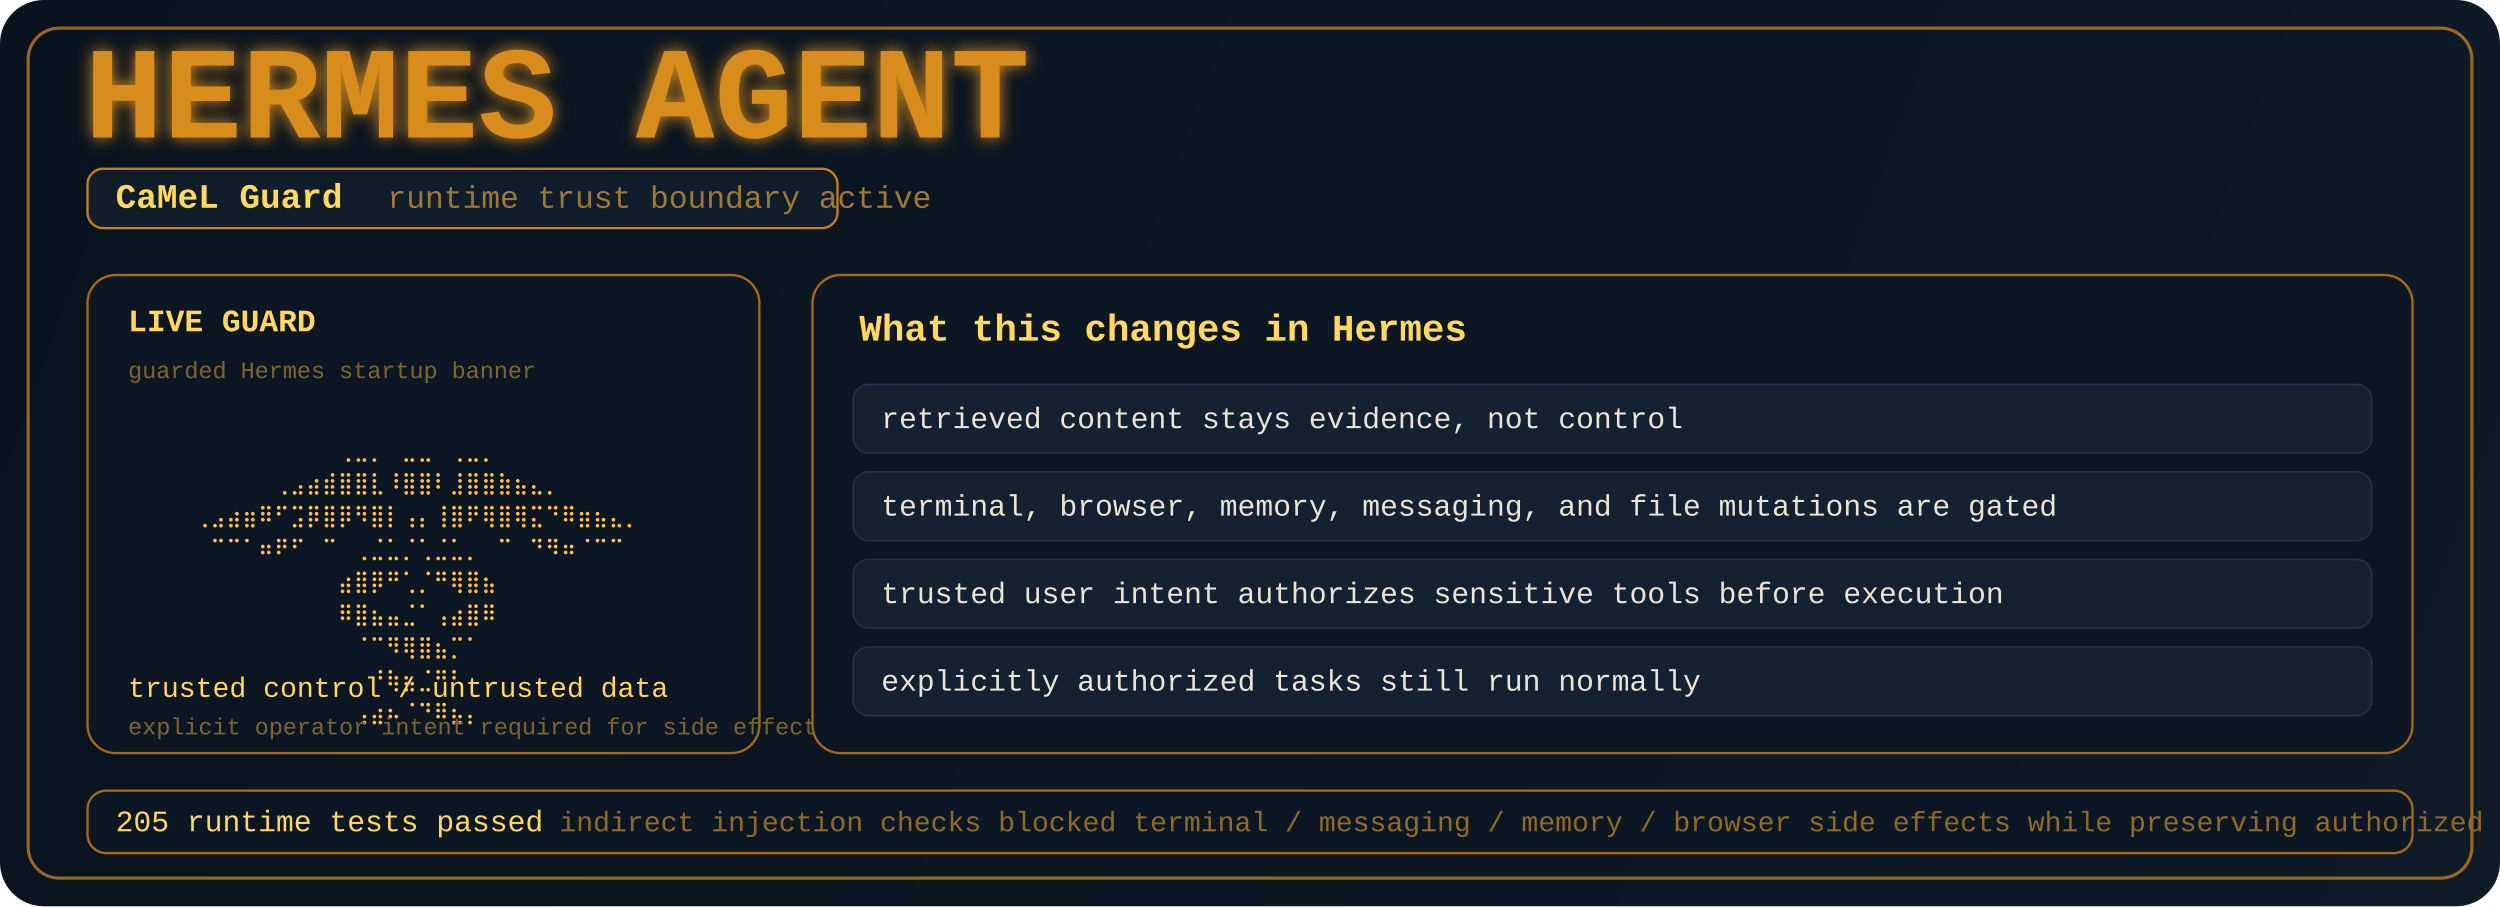
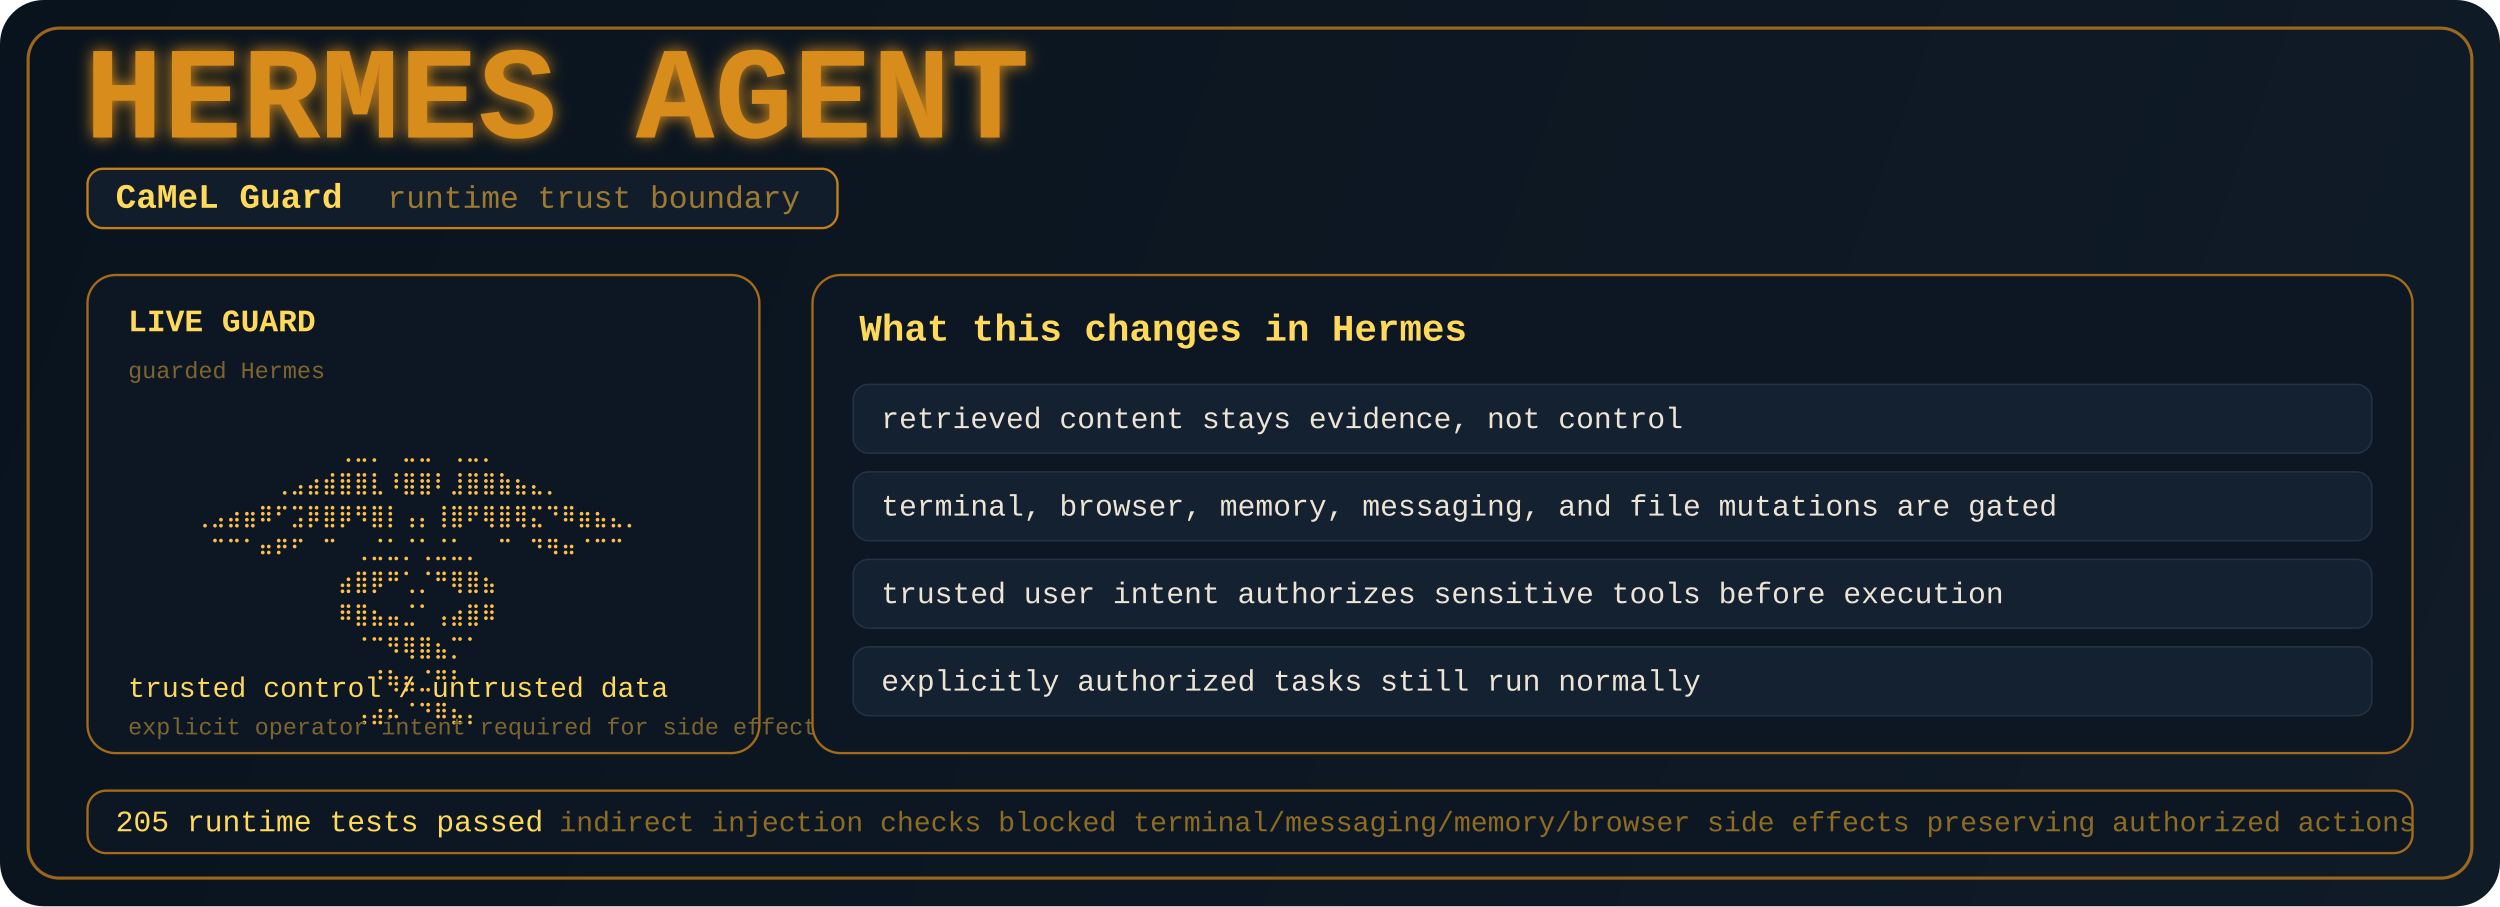
<svg xmlns="http://www.w3.org/2000/svg" width="1600" height="580" viewBox="0 0 1600 580" fill="none" role="img" aria-labelledby="title desc">
  <defs>
    <linearGradient id="bg" x1="0" y1="0" x2="1600" y2="580" gradientUnits="userSpaceOnUse">
      <stop offset="0" stop-color="#09131D" />
      <stop offset="1" stop-color="#101B28" />
    </linearGradient>
    <linearGradient id="gold" x1="0" y1="0" x2="0" y2="1" gradientUnits="userSpaceOnUse">
      <stop offset="0" stop-color="#FFD95A" />
      <stop offset="1" stop-color="#D88C1F" />
    </linearGradient>
    <filter id="softGlow" x="-20%" y="-20%" width="140%" height="140%">
      <feGaussianBlur stdDeviation="5" result="blur" />
      <feMerge>
        <feMergeNode in="blur" />
        <feMergeNode in="SourceGraphic" />
      </feMerge>
    </filter>
  </defs>
  <rect width="1600" height="580" rx="28" fill="url(#bg)" />
  <rect x="18" y="18" width="1564" height="544" rx="20" stroke="#C47E1B" stroke-width="2" opacity="0.78" />
  <text x="54" y="88" font-family="Menlo, Monaco, 'Courier New', monospace" font-size="84" font-weight="700" fill="url(#gold)" filter="url(#softGlow)">HERMES AGENT</text>
  <g transform="translate(56 108)">
    <rect width="480" height="38" rx="10" fill="#111D2A" stroke="#C47E1B" stroke-width="1.5" />
    <text x="18" y="25" font-family="Menlo, Monaco, 'Courier New', monospace" font-size="22" font-weight="700" fill="#FFD95A">CaMeL Guard</text>
-     <text x="192" y="25" font-family="Menlo, Monaco, 'Courier New', monospace" font-size="20" fill="#9E7A31">runtime trust boundary active</text>
+     <text x="192" y="25" font-family="Menlo, Monaco, 'Courier New', monospace" font-size="20" fill="#9E7A31">runtime trust boundary</text>
  </g>
  <g transform="translate(56 176)">
    <rect width="430" height="306" rx="18" fill="#0D1723" stroke="#A56A18" stroke-width="1.5" />
    <text x="26" y="36" font-family="Menlo, Monaco, 'Courier New', monospace" font-size="20" font-weight="700" fill="#FFD95A">LIVE GUARD</text>
-     <text x="26" y="66" font-family="Menlo, Monaco, 'Courier New', monospace" font-size="15" fill="#7E6530">guarded Hermes startup banner</text>
+     <text x="26" y="66" font-family="Menlo, Monaco, 'Courier New', monospace" font-size="15" fill="#7E6530">guarded Hermes</text>
    <text xml:space="preserve" x="58" y="118" font-family="Menlo, Monaco, 'Courier New', monospace" font-size="17" fill="#FFBF47">
      <tspan x="58" dy="0">⠀⠀⠀⠀⠀⠀⠀⠀⠀⠀⢀⣀⡀⠀⣀⣀⠀⢀⣀⡀⠀⠀⠀⠀⠀⠀⠀⠀⠀⠀</tspan>
      <tspan x="58" dy="21">⠀⠀⠀⠀⠀⠀⢀⣠⣴⣾⣿⣿⣇⠸⣿⣿⠇⣸⣿⣿⣷⣦⣄⡀⠀⠀⠀⠀⠀⠀</tspan>
      <tspan x="58" dy="21">⠀⢀⣠⣴⣶⠿⠋⣩⡿⣿⡿⠻⣿⡇⢠⡄⢸⣿⠟⢿⣿⢿⣍⠙⠿⣶⣦⣄⡀⠀</tspan>
      <tspan x="58" dy="21">⠀⠀⠉⠉⠁⠶⠟⠋⠀⠉⠀⢀⣈⣁⡈⢁⣈⣁⡀⠀⠉⠀⠙⠻⠶⠈⠉⠉⠀⠀</tspan>
      <tspan x="58" dy="21">⠀⠀⠀⠀⠀⠀⠀⠀⠀⠀⣴⣿⡿⠛⢁⡈⠛⢿⣿⣦⠀⠀⠀⠀⠀⠀⠀⠀⠀⠀</tspan>
      <tspan x="58" dy="21">⠀⠀⠀⠀⠀⠀⠀⠀⠀⠀⠿⣿⣦⣤⣈⠁⢠⣴⣿⠿⠀⠀⠀⠀⠀⠀⠀⠀⠀⠀</tspan>
      <tspan x="58" dy="21">⠀⠀⠀⠀⠀⠀⠀⠀⠀⠀⠀⠈⠉⠻⢿⣿⣦⡉⠁⠀⠀⠀⠀⠀⠀⠀⠀⠀⠀⠀</tspan>
      <tspan x="58" dy="21">⠀⠀⠀⠀⠀⠀⠀⠀⠀⠀⠀⠀⠘⢷⣦⣈⠛⠃⠀⠀⠀⠀⠀⠀⠀⠀⠀⠀⠀⠀</tspan>
      <tspan x="58" dy="21">⠀⠀⠀⠀⠀⠀⠀⠀⠀⠀⠀⢠⣴⠦⠈⠙⠿⣦⡄⠀⠀⠀⠀⠀⠀⠀⠀⠀⠀⠀</tspan>
    </text>
    <text x="26" y="270" font-family="Menlo, Monaco, 'Courier New', monospace" font-size="18" fill="#FFD95A">trusted control / untrusted data</text>
    <text x="26" y="294" font-family="Menlo, Monaco, 'Courier New', monospace" font-size="15" fill="#7E6530">explicit operator intent required for side effects</text>
  </g>
  <g transform="translate(520 176)">
    <rect width="1024" height="306" rx="18" fill="#0D1723" stroke="#A56A18" stroke-width="1.5" />
    <text x="30" y="42" font-family="Menlo, Monaco, 'Courier New', monospace" font-size="24" font-weight="700" fill="#FFD95A">What this changes in Hermes</text>
    <g transform="translate(26 70)">
      <rect width="972" height="44" rx="10" fill="#132131" stroke="#223247" stroke-width="1" />
      <text x="18" y="28" font-family="Menlo, Monaco, 'Courier New', monospace" font-size="19" fill="#EDE4D4">retrieved content stays evidence, not control</text>
    </g>
    <g transform="translate(26 126)">
      <rect width="972" height="44" rx="10" fill="#132131" stroke="#223247" stroke-width="1" />
      <text x="18" y="28" font-family="Menlo, Monaco, 'Courier New', monospace" font-size="19" fill="#EDE4D4">terminal, browser, memory, messaging, and file mutations are gated</text>
    </g>
    <g transform="translate(26 182)">
      <rect width="972" height="44" rx="10" fill="#132131" stroke="#223247" stroke-width="1" />
      <text x="18" y="28" font-family="Menlo, Monaco, 'Courier New', monospace" font-size="19" fill="#EDE4D4">trusted user intent authorizes sensitive tools before execution</text>
    </g>
    <g transform="translate(26 238)">
      <rect width="972" height="44" rx="10" fill="#132131" stroke="#223247" stroke-width="1" />
      <text x="18" y="28" font-family="Menlo, Monaco, 'Courier New', monospace" font-size="19" fill="#EDE4D4">explicitly authorized tasks still run normally</text>
    </g>
  </g>
  <g transform="translate(56 506)">
    <rect width="1488" height="40" rx="12" fill="#0D1723" stroke="#A56A18" stroke-width="1.5" />
    <text x="18" y="26" font-family="Menlo, Monaco, 'Courier New', monospace" font-size="19" fill="#FFD95A">205 runtime tests passed</text>
-     <text x="302" y="26" font-family="Menlo, Monaco, 'Courier New', monospace" font-size="18" fill="#8E6C21">indirect injection checks blocked terminal / messaging / memory / browser side effects while preserving authorized actions</text>
+     <text x="302" y="26" font-family="Menlo, Monaco, 'Courier New', monospace" font-size="18" fill="#8E6C21">indirect injection checks blocked terminal/messaging/memory/browser side effects preserving authorized actions</text>
  </g>
</svg>
